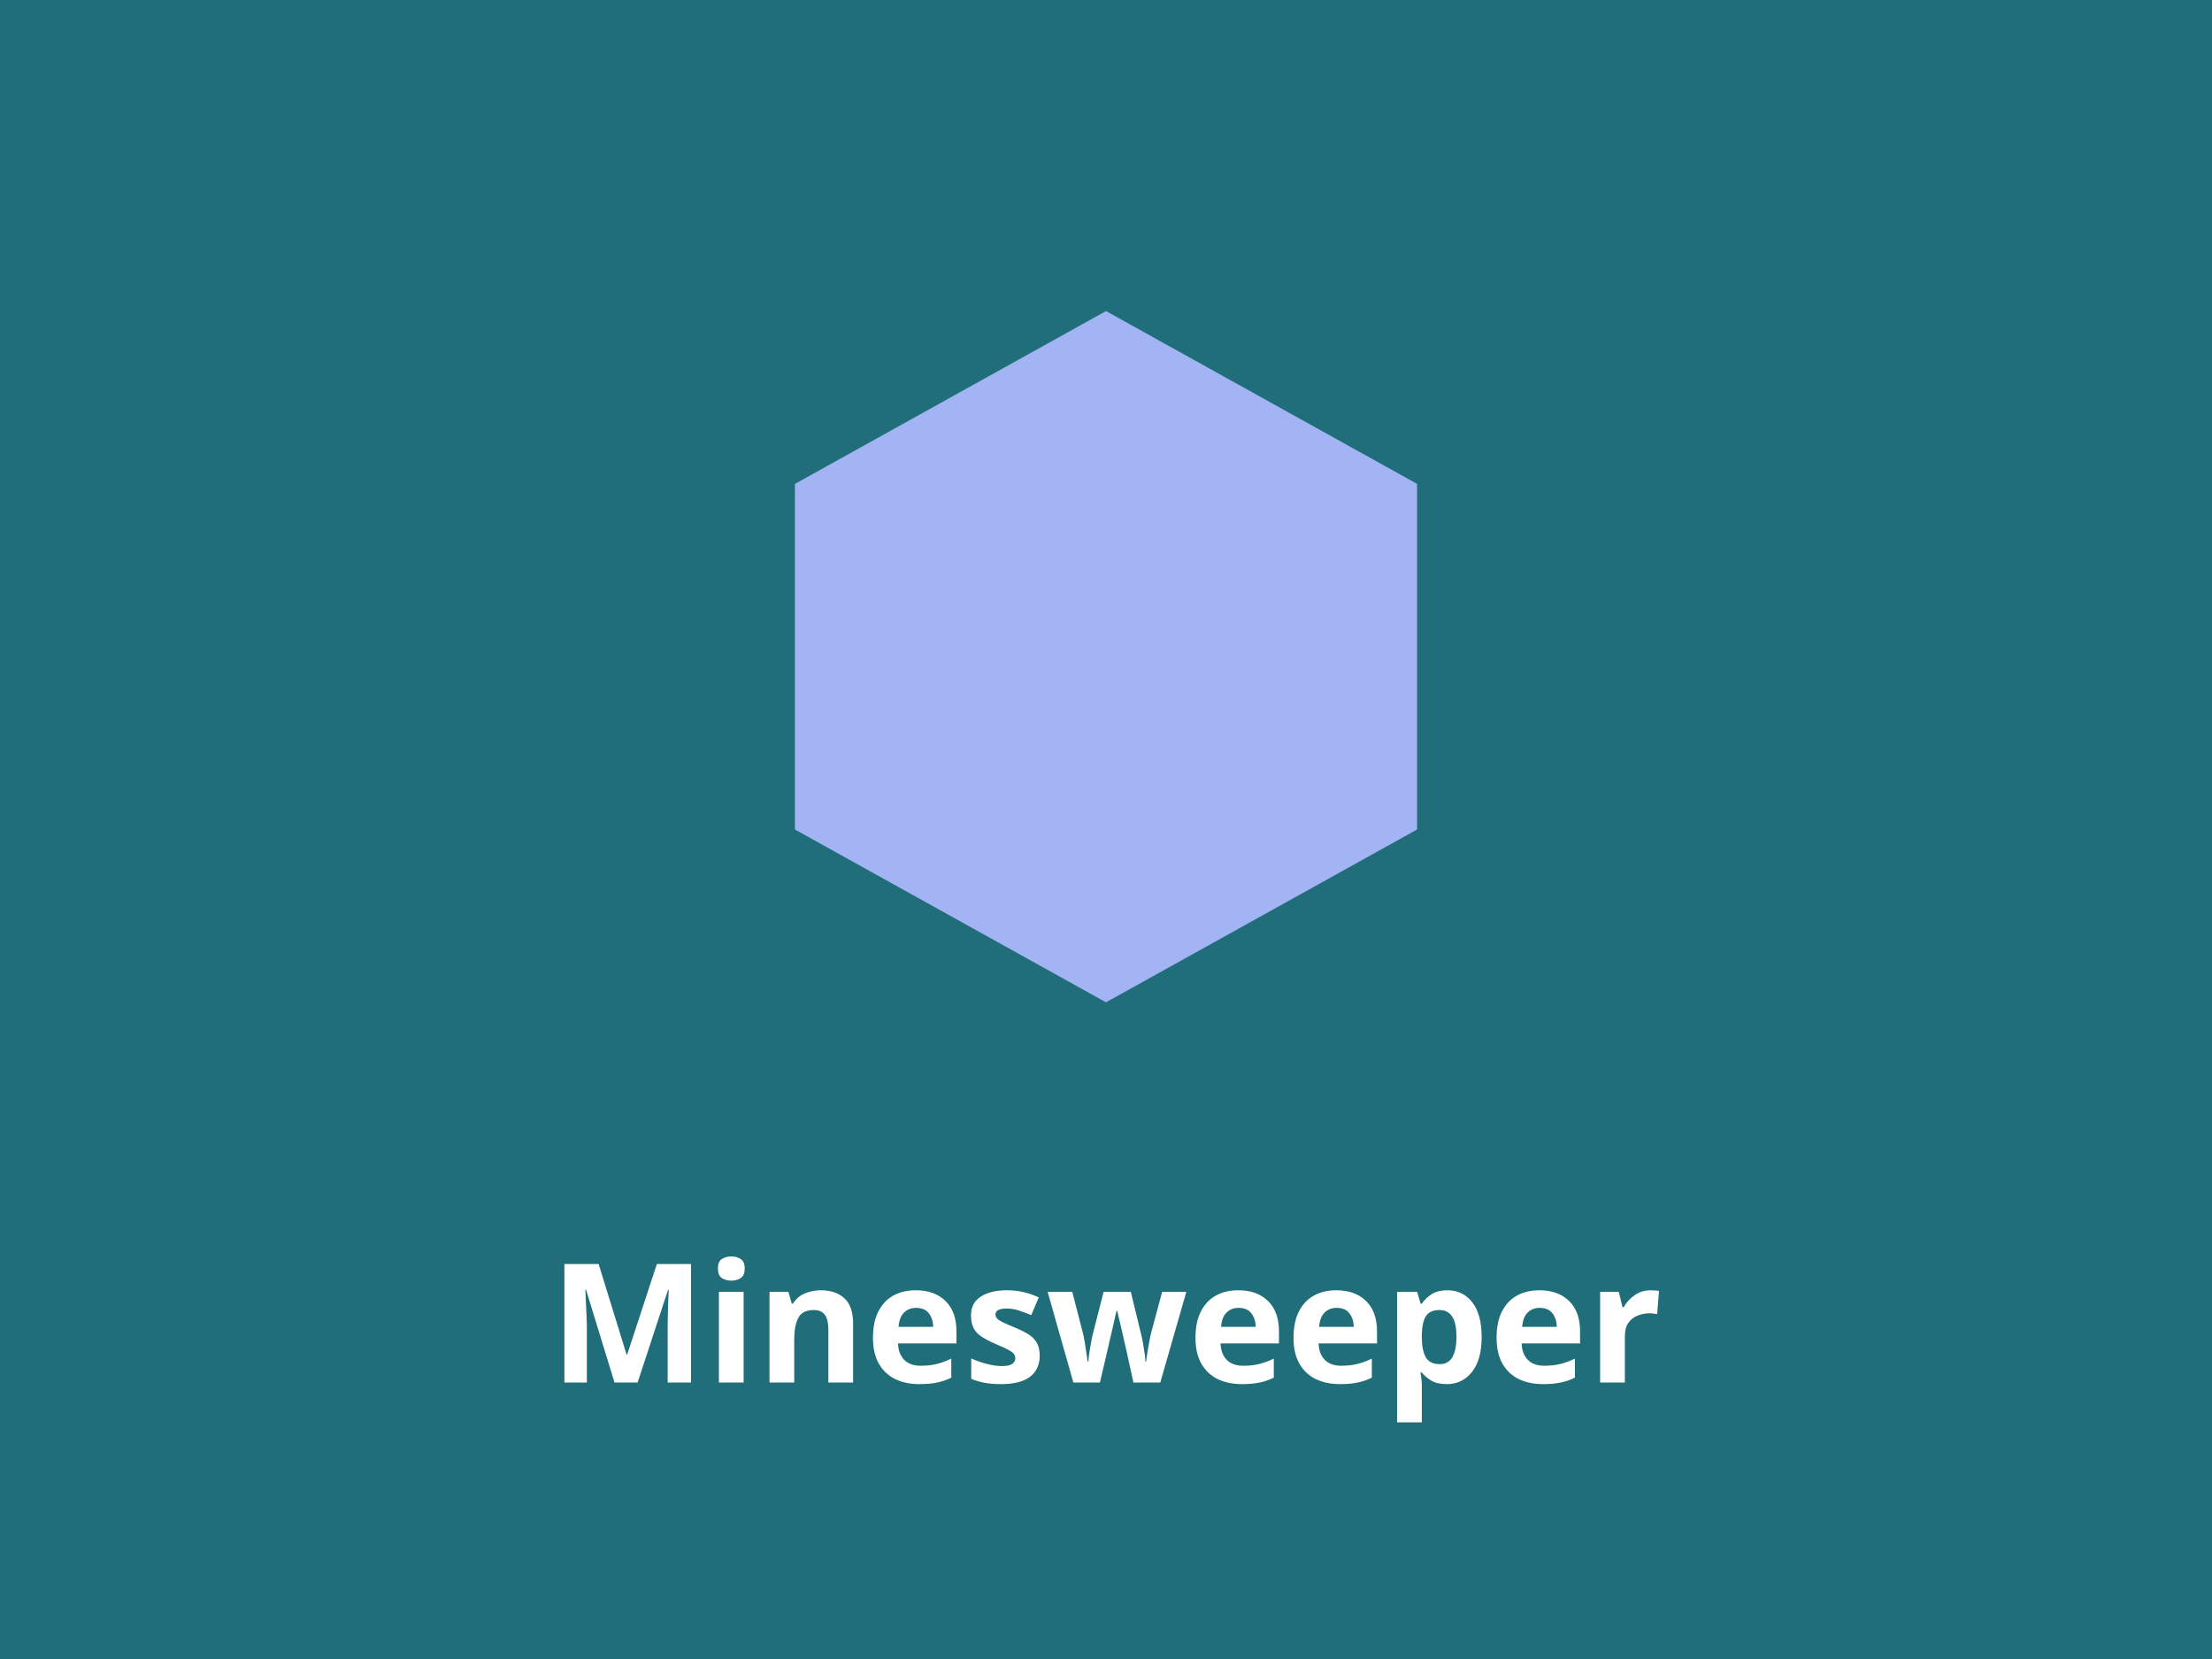
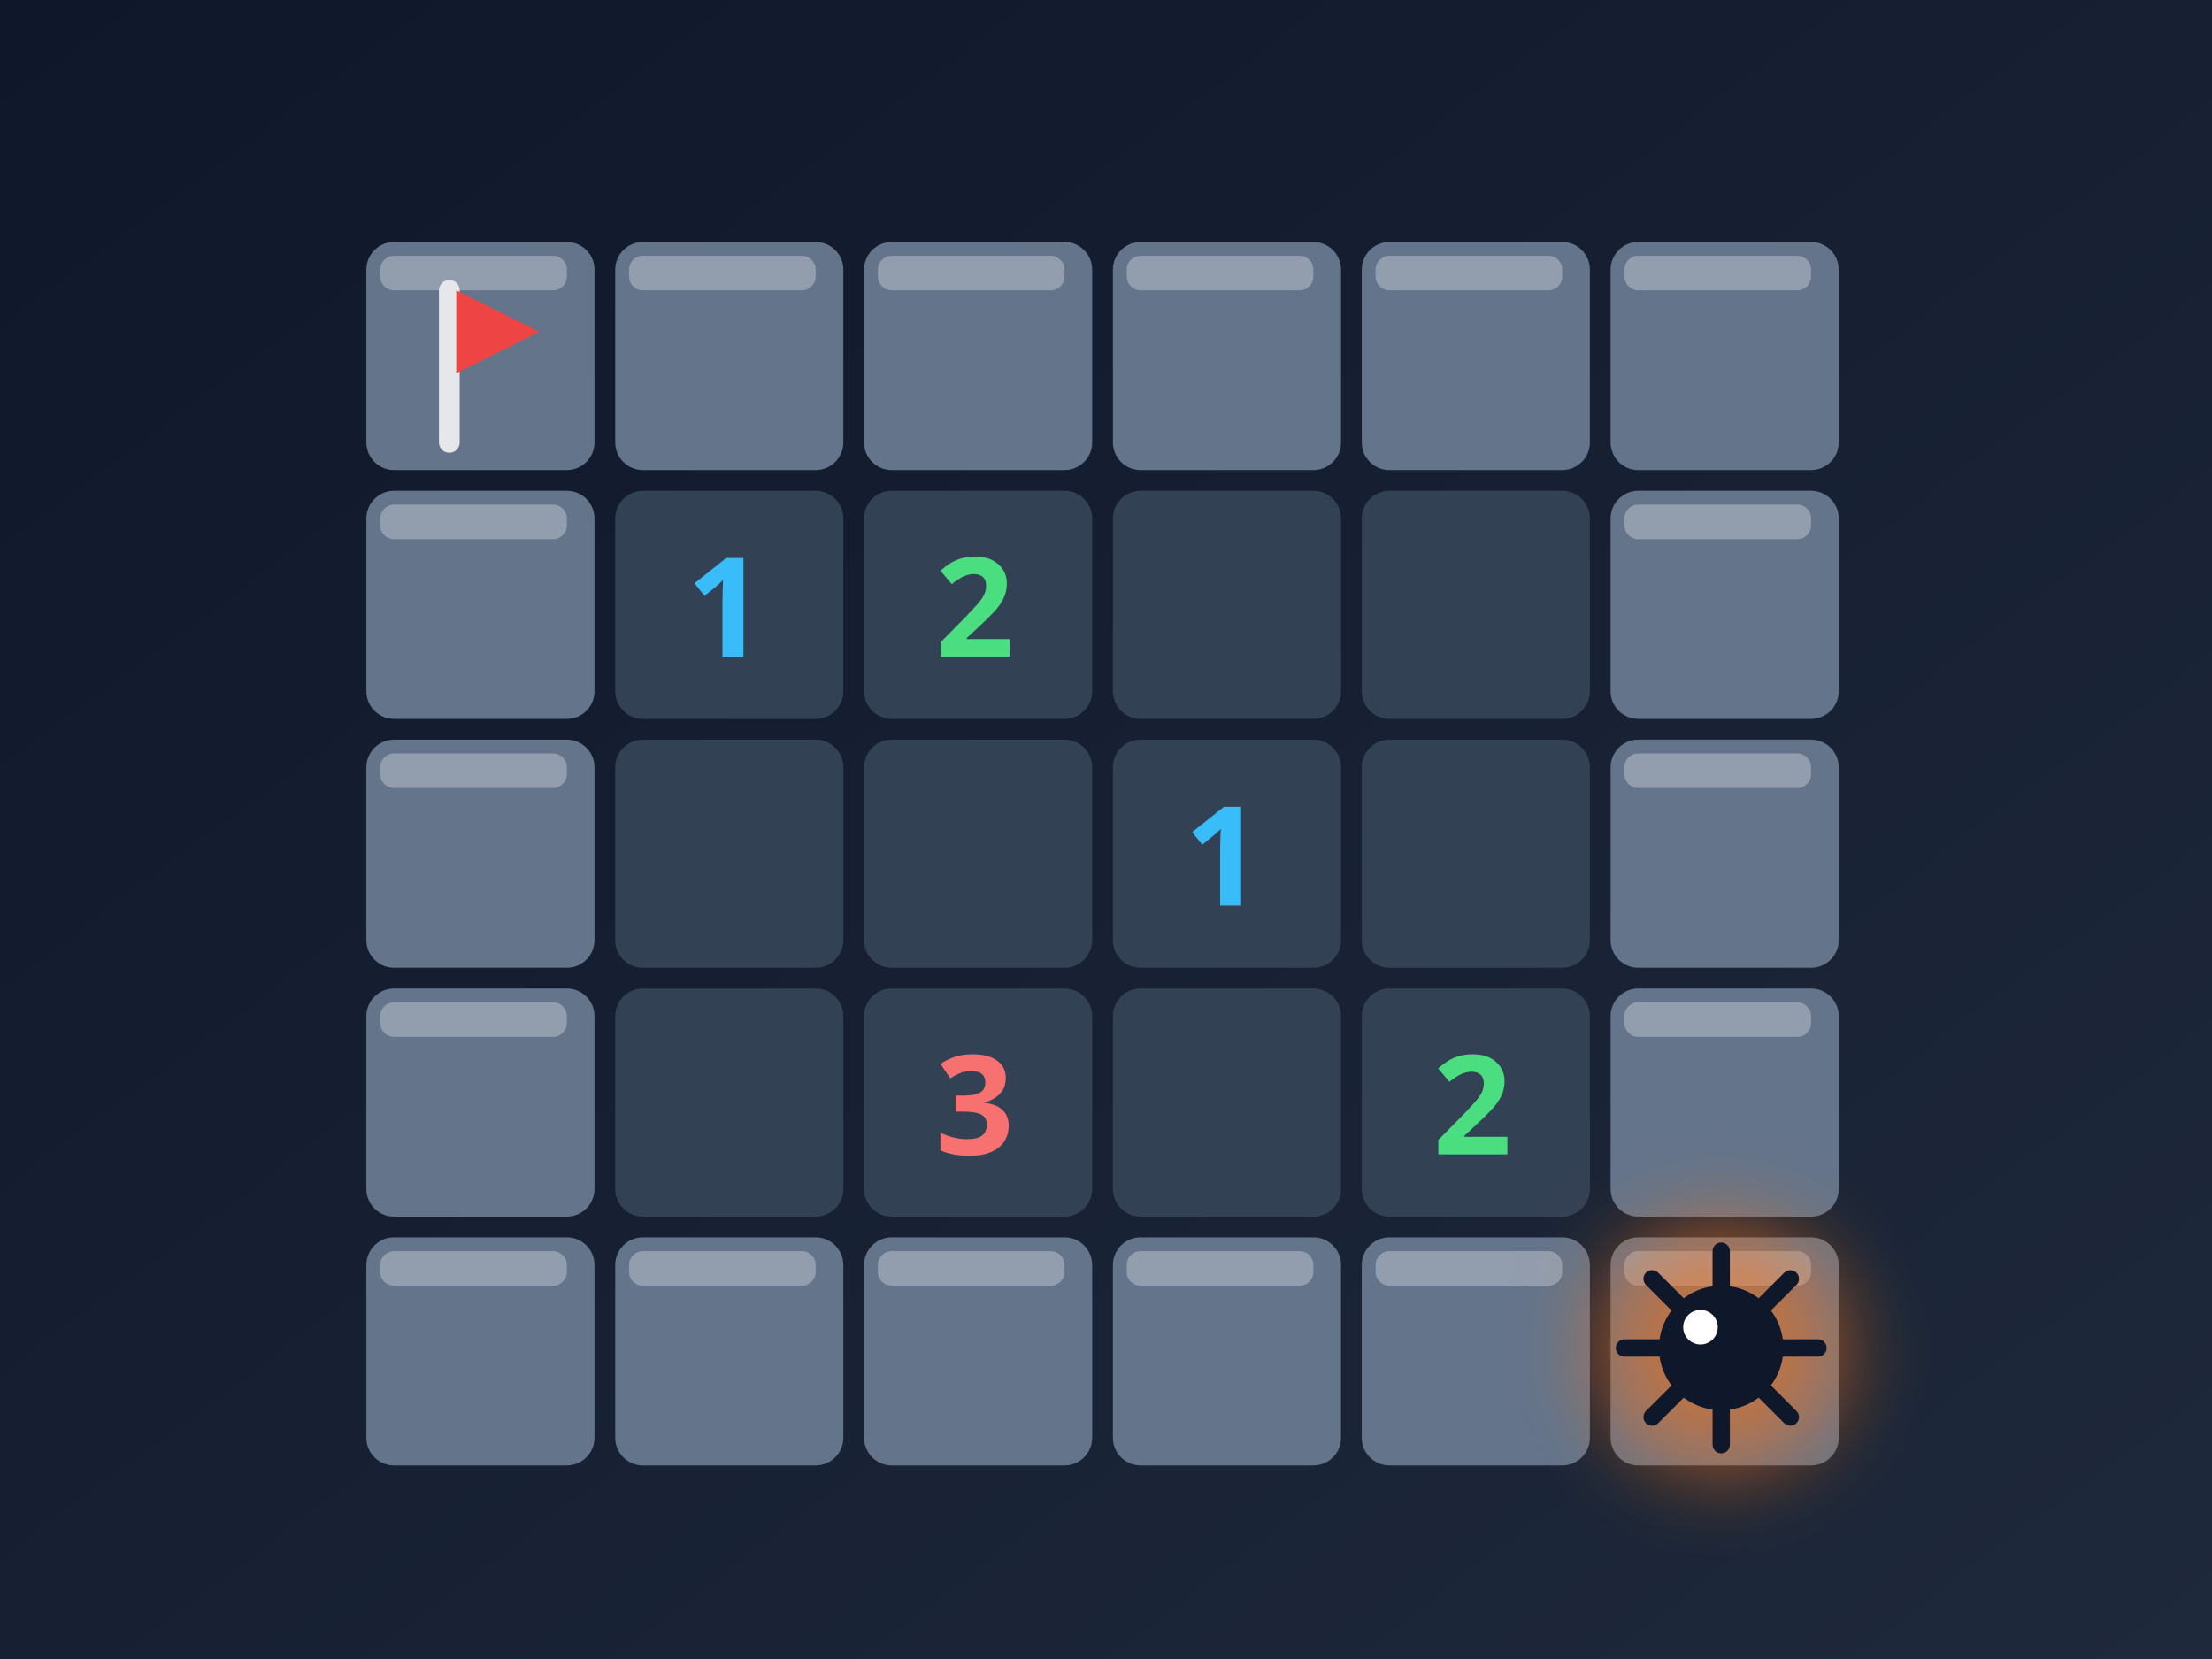
<svg xmlns="http://www.w3.org/2000/svg" viewBox="0 0 320 240" width="320" height="240" role="img">
-   <rect width="320" height="240" fill="hsl(188,60%,30%)" />
-   <polygon points="160,45 205,70 205,120 160,145 115,120 115,70" fill="hsl(228,80%,80%)" />
-   <text x="160" y="200" text-anchor="middle" font-family="sans-serif" font-size="24" font-weight="bold" fill="#ffffff">Minesweeper</text>
+   <defs>
+     <linearGradient id="bg" x1="0" y1="0" x2="1" y2="1">
+       <stop offset="0" stop-color="#0f172a" />
+       <stop offset="1" stop-color="#1e293b" />
+     </linearGradient>
+     <filter id="g" x="-100%" y="-100%" width="300%" height="300%">
+       <feGaussianBlur stdDeviation="6" />
+     </filter>
+   </defs>
+   <rect width="320" height="240" fill="url(#bg)" />
+   <rect x="53" y="35" width="33" height="33" rx="4" fill="#64748b" />
+   <rect x="55" y="37" width="27" height="5" rx="2" fill="#fff" opacity="0.3" />
+   <rect x="89" y="35" width="33" height="33" rx="4" fill="#64748b" />
+   <rect x="91" y="37" width="27" height="5" rx="2" fill="#fff" opacity="0.3" />
+   <rect x="125" y="35" width="33" height="33" rx="4" fill="#64748b" />
+   <rect x="127" y="37" width="27" height="5" rx="2" fill="#fff" opacity="0.3" />
+   <rect x="161" y="35" width="33" height="33" rx="4" fill="#64748b" />
+   <rect x="163" y="37" width="27" height="5" rx="2" fill="#fff" opacity="0.3" />
+   <rect x="197" y="35" width="33" height="33" rx="4" fill="#64748b" />
+   <rect x="199" y="37" width="27" height="5" rx="2" fill="#fff" opacity="0.3" />
+   <rect x="233" y="35" width="33" height="33" rx="4" fill="#64748b" />
+   <rect x="235" y="37" width="27" height="5" rx="2" fill="#fff" opacity="0.3" />
+   <rect x="53" y="71" width="33" height="33" rx="4" fill="#64748b" />
+   <rect x="55" y="73" width="27" height="5" rx="2" fill="#fff" opacity="0.3" />
+   <rect x="89" y="71" width="33" height="33" rx="4" fill="#334155" />
+   <rect x="125" y="71" width="33" height="33" rx="4" fill="#334155" />
+   <rect x="161" y="71" width="33" height="33" rx="4" fill="#334155" />
+   <rect x="197" y="71" width="33" height="33" rx="4" fill="#334155" />
+   <rect x="233" y="71" width="33" height="33" rx="4" fill="#64748b" />
+   <rect x="235" y="73" width="27" height="5" rx="2" fill="#fff" opacity="0.3" />
+   <rect x="53" y="107" width="33" height="33" rx="4" fill="#64748b" />
+   <rect x="55" y="109" width="27" height="5" rx="2" fill="#fff" opacity="0.3" />
+   <rect x="89" y="107" width="33" height="33" rx="4" fill="#334155" />
+   <rect x="125" y="107" width="33" height="33" rx="4" fill="#334155" />
+   <rect x="161" y="107" width="33" height="33" rx="4" fill="#334155" />
+   <rect x="197" y="107" width="33" height="33" rx="4" fill="#334155" />
+   <rect x="233" y="107" width="33" height="33" rx="4" fill="#64748b" />
+   <rect x="235" y="109" width="27" height="5" rx="2" fill="#fff" opacity="0.3" />
+   <rect x="53" y="143" width="33" height="33" rx="4" fill="#64748b" />
+   <rect x="55" y="145" width="27" height="5" rx="2" fill="#fff" opacity="0.3" />
+   <rect x="89" y="143" width="33" height="33" rx="4" fill="#334155" />
+   <rect x="125" y="143" width="33" height="33" rx="4" fill="#334155" />
+   <rect x="161" y="143" width="33" height="33" rx="4" fill="#334155" />
+   <rect x="197" y="143" width="33" height="33" rx="4" fill="#334155" />
+   <rect x="233" y="143" width="33" height="33" rx="4" fill="#64748b" />
+   <rect x="235" y="145" width="27" height="5" rx="2" fill="#fff" opacity="0.3" />
+   <rect x="53" y="179" width="33" height="33" rx="4" fill="#64748b" />
+   <rect x="55" y="181" width="27" height="5" rx="2" fill="#fff" opacity="0.3" />
+   <rect x="89" y="179" width="33" height="33" rx="4" fill="#64748b" />
+   <rect x="91" y="181" width="27" height="5" rx="2" fill="#fff" opacity="0.3" />
+   <rect x="125" y="179" width="33" height="33" rx="4" fill="#64748b" />
+   <rect x="127" y="181" width="27" height="5" rx="2" fill="#fff" opacity="0.3" />
+   <rect x="161" y="179" width="33" height="33" rx="4" fill="#64748b" />
+   <rect x="163" y="181" width="27" height="5" rx="2" fill="#fff" opacity="0.3" />
+   <rect x="197" y="179" width="33" height="33" rx="4" fill="#64748b" />
+   <rect x="199" y="181" width="27" height="5" rx="2" fill="#fff" opacity="0.3" />
+   <rect x="233" y="179" width="33" height="33" rx="4" fill="#64748b" />
+   <rect x="235" y="181" width="27" height="5" rx="2" fill="#fff" opacity="0.3" />
+   <text x="105" y="95" font-family="sans-serif" font-weight="bold" font-size="20" text-anchor="middle" fill="#38bdf8">1</text>
+   <text x="141" y="95" font-family="sans-serif" font-weight="bold" font-size="20" text-anchor="middle" fill="#4ade80">2</text>
+   <text x="177" y="131" font-family="sans-serif" font-weight="bold" font-size="20" text-anchor="middle" fill="#38bdf8">1</text>
+   <text x="141" y="167" font-family="sans-serif" font-weight="bold" font-size="20" text-anchor="middle" fill="#f87171">3</text>
+   <text x="213" y="167" font-family="sans-serif" font-weight="bold" font-size="20" text-anchor="middle" fill="#4ade80">2</text>
+   <path d="M65 42v22" stroke="#e5e7eb" stroke-width="3" stroke-linecap="round" />
+   <path d="M66 42l12 6-12 6Z" fill="#ef4444" />
+   <circle cx="249" cy="195" r="18" fill="#f97316" opacity="0.6" filter="url(#g)" />
+   <circle cx="249" cy="195" r="9" fill="#0f172a" />
+   <path d="M235 195h28M249 181v28M239 185l20 20M259 185l-20 20" stroke="#0f172a" stroke-width="2.5" stroke-linecap="round" />
+   <circle cx="246" cy="192" r="2.5" fill="#fff" />
</svg>
